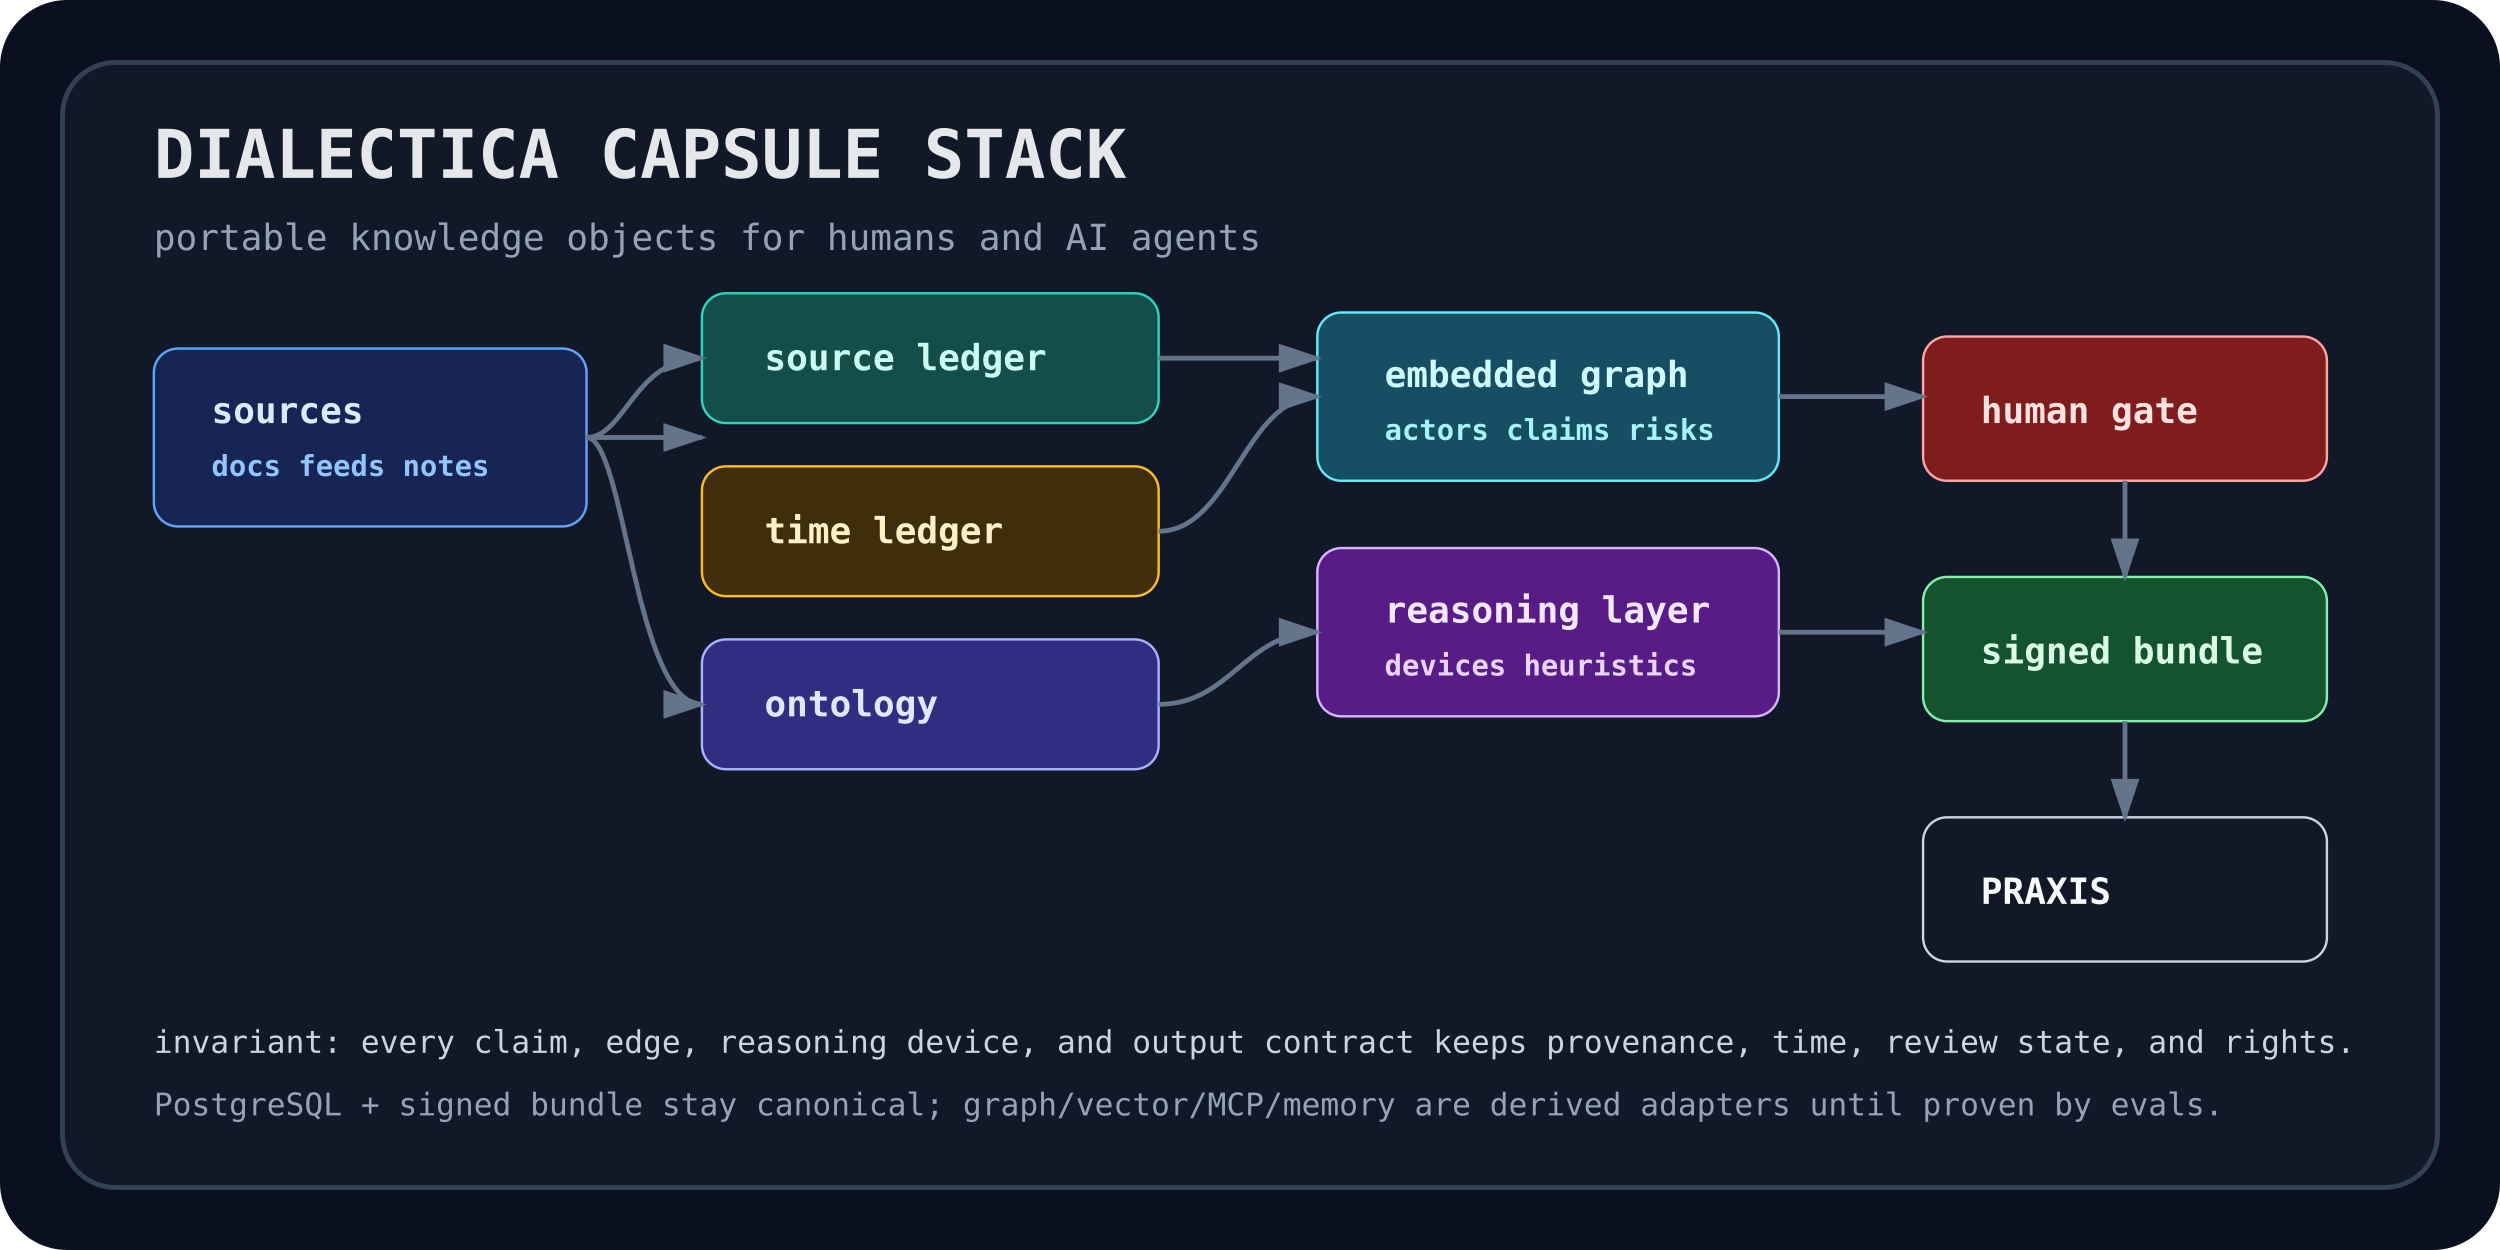
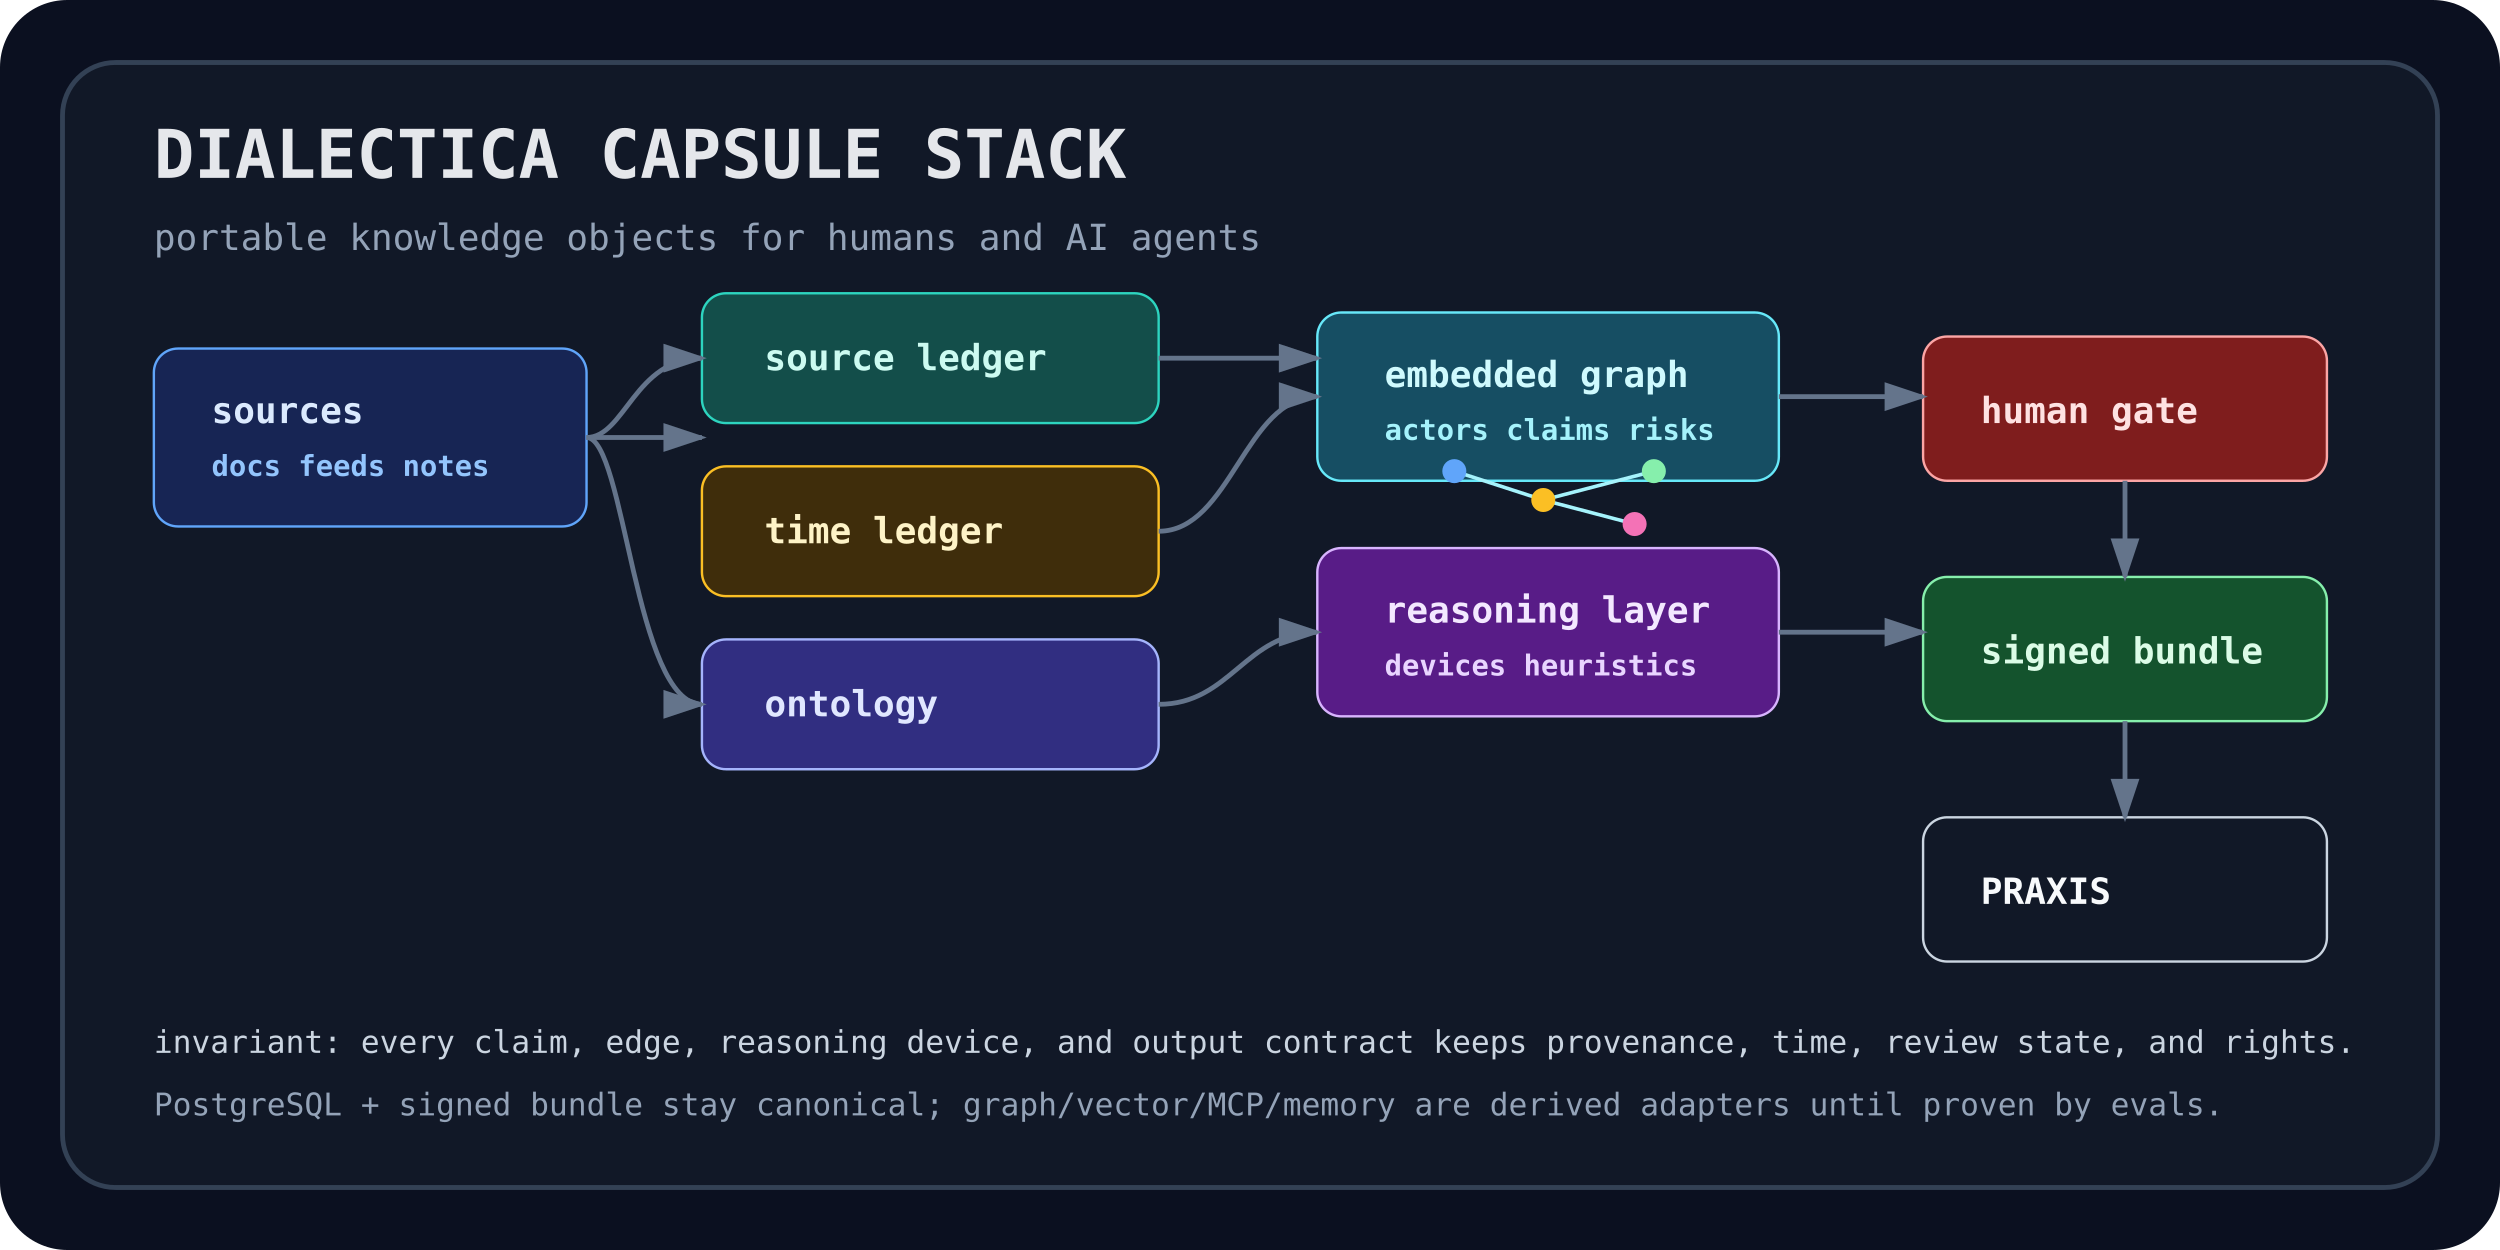
<svg xmlns="http://www.w3.org/2000/svg" width="1040" height="520" viewBox="0 0 1040 520" fill="none" role="img" aria-labelledby="title desc">
  <rect width="1040" height="520" rx="28" fill="#0B1020" />
  <rect x="26" y="26" width="988" height="468" rx="22" fill="#111827" stroke="#334155" stroke-width="2" />
-   <text x="64" y="74" fill="#E5E7EB" font-family=" ui-monospace, SFMono-Regular, Menlo, Consolas, monospace" font-size="28" font-weight="700">DIALECTICA CAPSULE STACK</text>
-   <text x="64" y="104" fill="#94A3B8" font-family=" ui-monospace, SFMono-Regular, Menlo, Consolas, monospace" font-size="15">portable knowledge objects for humans and AI agents</text>
-   <g font-family=" ui-monospace, SFMono-Regular, Menlo, Consolas, monospace" font-size="15" font-weight="700">
+   <text x="64" y="74" fill="#E5E7EB" font-family="ui-monospace, SFMono-Regular, Menlo, Consolas, monospace" font-size="28" font-weight="700">DIALECTICA CAPSULE STACK</text>
+   <text x="64" y="104" fill="#94A3B8" font-family="ui-monospace, SFMono-Regular, Menlo, Consolas, monospace" font-size="15">portable knowledge objects for humans and AI agents</text>
+   <g font-family="ui-monospace, SFMono-Regular, Menlo, Consolas, monospace" font-size="15" font-weight="700">
    <rect x="64" y="145" width="180" height="74" rx="10" fill="#172554" stroke="#60A5FA" />
    <text x="88" y="176" fill="#DBEAFE">sources</text>
    <text x="88" y="198" fill="#93C5FD" font-size="12">docs feeds notes</text>
    <rect x="292" y="122" width="190" height="54" rx="10" fill="#134E4A" stroke="#2DD4BF" />
    <text x="318" y="154" fill="#CCFBF1">source ledger</text>
    <rect x="292" y="194" width="190" height="54" rx="10" fill="#3F2D0B" stroke="#FBBF24" />
    <text x="318" y="226" fill="#FEF3C7">time ledger</text>
    <rect x="292" y="266" width="190" height="54" rx="10" fill="#312E81" stroke="#A5B4FC" />
    <text x="318" y="298" fill="#E0E7FF">ontology</text>
    <rect x="548" y="130" width="192" height="70" rx="10" fill="#164E63" stroke="#67E8F9" />
    <text x="576" y="161" fill="#CFFAFE">embedded graph</text>
    <text x="576" y="183" fill="#A5F3FC" font-size="12">actors claims risks</text>
+     <g stroke="#A5F3FC" stroke-width="1.5">
+       <path d="M605 196L642 208L688 196" />
+       <path d="M642 208L680 218" />
+     </g>
+     <circle cx="605" cy="196" r="5" fill="#60A5FA" />
+     <circle cx="642" cy="208" r="5" fill="#FBBF24" />
+     <circle cx="688" cy="196" r="5" fill="#86EFAC" />
+     <circle cx="680" cy="218" r="5" fill="#F472B6" />
    <rect x="548" y="228" width="192" height="70" rx="10" fill="#581C87" stroke="#D8B4FE" />
    <text x="576" y="259" fill="#F3E8FF">reasoning layer</text>
    <text x="576" y="281" fill="#E9D5FF" font-size="12">devices heuristics</text>
    <rect x="800" y="140" width="168" height="60" rx="10" fill="#7F1D1D" stroke="#FCA5A5" />
    <text x="824" y="176" fill="#FEE2E2">human gate</text>
    <rect x="800" y="240" width="168" height="60" rx="10" fill="#14532D" stroke="#86EFAC" />
    <text x="824" y="276" fill="#DCFCE7">signed bundle</text>
    <rect x="800" y="340" width="168" height="60" rx="10" fill="#111827" stroke="#CBD5E1" />
    <text x="824" y="376" fill="#F8FAFC">PRAXIS</text>
  </g>
  <g stroke="#64748B" stroke-width="2" marker-end="url(#arrow)">
    <path d="M244 182H292" />
    <path d="M244 182C260 182 264 149 292 149" />
    <path d="M244 182C260 182 264 293 292 293" />
    <path d="M482 149H548" />
    <path d="M482 221C512 221 518 165 548 165" />
    <path d="M482 293C512 293 518 263 548 263" />
    <path d="M740 165H800" />
    <path d="M740 263H800" />
    <path d="M884 200V240" />
    <path d="M884 300V340" />
  </g>
-   <g font-family=" ui-monospace, SFMono-Regular, Menlo, Consolas, monospace" font-size="13">
+   <g font-family="ui-monospace, SFMono-Regular, Menlo, Consolas, monospace" font-size="13">
    <text x="64" y="438" fill="#CBD5E1">invariant: every claim, edge, reasoning device, and output contract keeps provenance, time, review state, and rights.</text>
    <text x="64" y="464" fill="#94A3B8">PostgreSQL + signed bundle stay canonical; graph/vector/MCP/memory are derived adapters until proven by evals.</text>
  </g>
  <defs>
    <marker id="arrow" markerWidth="10" markerHeight="10" refX="8" refY="3" orient="auto" markerUnits="strokeWidth">
      <path d="M0,0 L0,6 L9,3 z" fill="#64748B" />
    </marker>
  </defs>
</svg>
